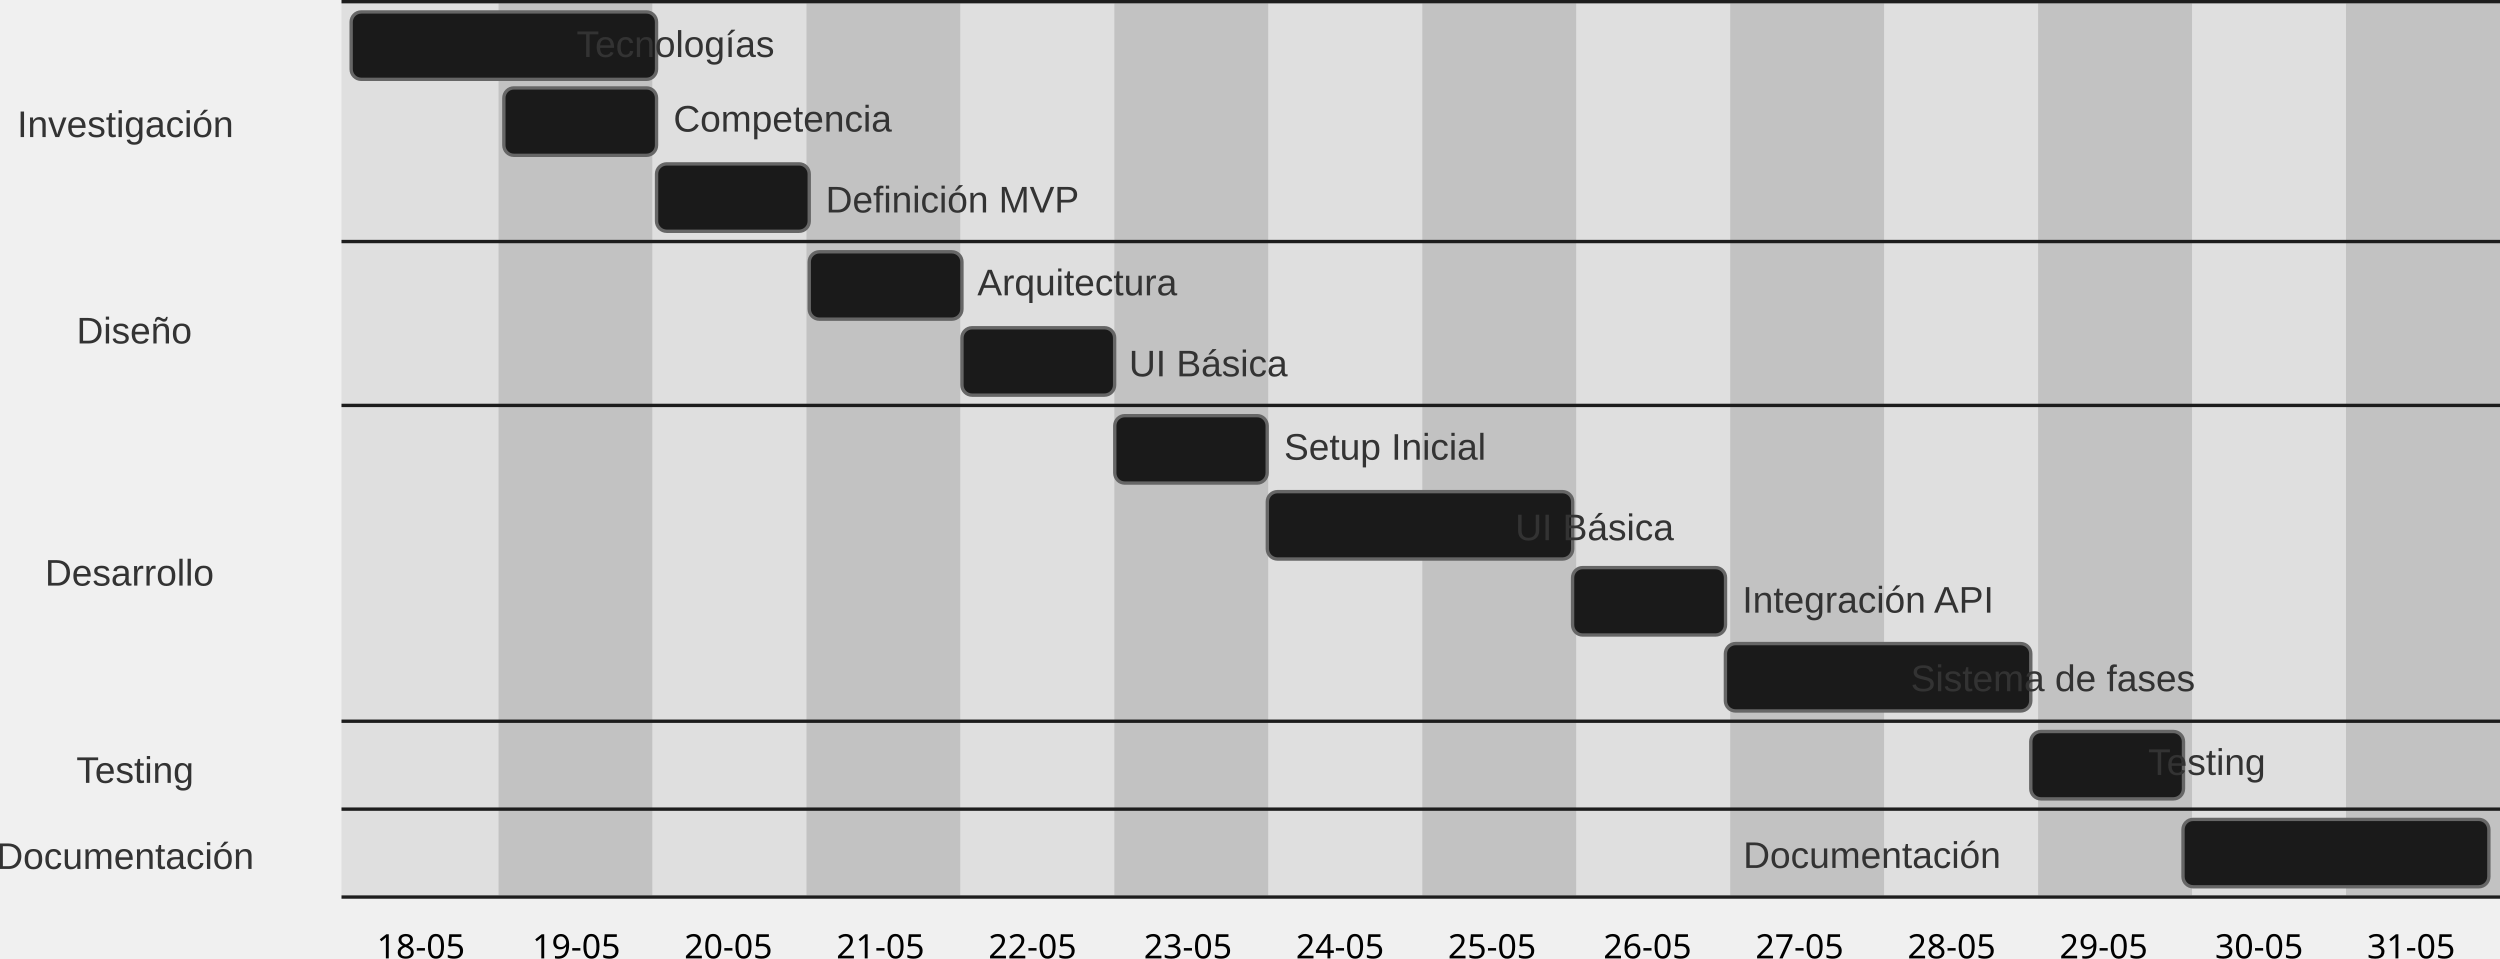
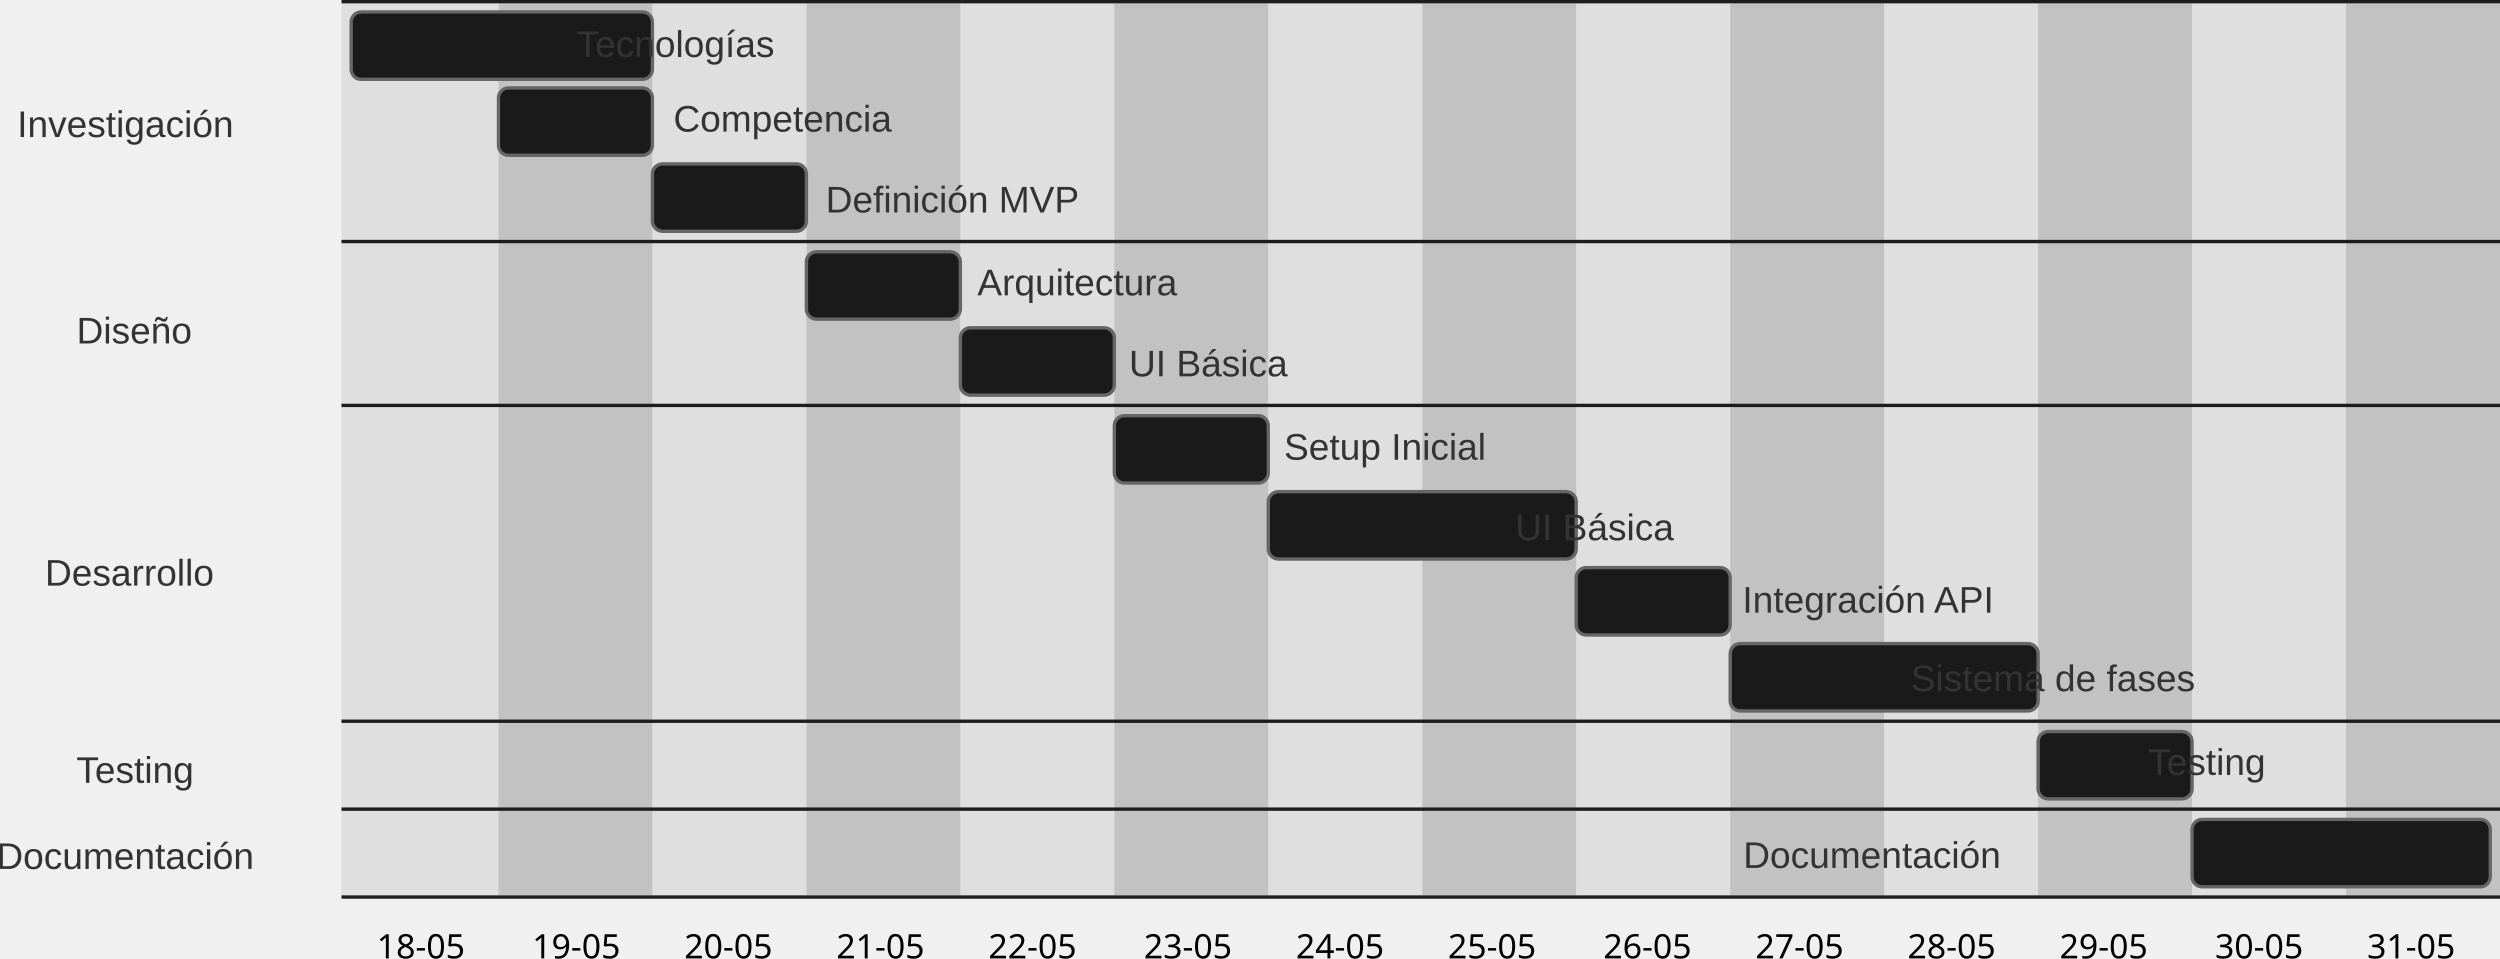
<svg xmlns="http://www.w3.org/2000/svg" aria-roledescription="gantt" role="graphics-document document" viewBox="0 0 739.854 283.793" width="739.854" id="my-svg" version="1.1" height="283.793">
  <defs id="defs33" />
  <style id="style1">#my-svg{font-family:arial,sans-serif;font-size:14px;fill:#000000;}@keyframes edge-animation-frame{from{stroke-dashoffset:0;}}@keyframes dash{to{stroke-dashoffset:0;}}#my-svg .edge-animation-slow{stroke-dasharray:9,5!important;stroke-dashoffset:900;animation:dash 50s linear infinite;stroke-linecap:round;}#my-svg .edge-animation-fast{stroke-dasharray:9,5!important;stroke-dashoffset:900;animation:dash 20s linear infinite;stroke-linecap:round;}#my-svg .error-icon{fill:#552222;}#my-svg .error-text{fill:#552222;stroke:#552222;}#my-svg .edge-thickness-normal{stroke-width:1px;}#my-svg .edge-thickness-thick{stroke-width:3.5px;}#my-svg .edge-pattern-solid{stroke-dasharray:0;}#my-svg .edge-thickness-invisible{stroke-width:0;fill:none;}#my-svg .edge-pattern-dashed{stroke-dasharray:3;}#my-svg .edge-pattern-dotted{stroke-dasharray:2;}#my-svg .marker{fill:#666;stroke:#666;}#my-svg .marker.cross{stroke:#666;}#my-svg svg{font-family:arial,sans-serif;font-size:14px;}#my-svg p{margin:0;}#my-svg .mermaid-main-font{font-family:arial,sans-serif;}#my-svg .exclude-range{fill:#eeeeee;}#my-svg .section{stroke:none;opacity:0.2;}#my-svg .section0{fill:hsl(0, 0%, 73.922%);}#my-svg .section2{fill:hsl(0, 0%, 73.922%);}#my-svg .section1,#my-svg .section3{fill:white;opacity:0.2;}#my-svg .sectionTitle0{fill:#333;}#my-svg .sectionTitle1{fill:#333;}#my-svg .sectionTitle2{fill:#333;}#my-svg .sectionTitle3{fill:#333;}#my-svg .sectionTitle{text-anchor:start;font-family:arial,sans-serif;}#my-svg .grid .tick{stroke:hsl(0, 0%, 90%);opacity:0.8;shape-rendering:crispEdges;}#my-svg .grid .tick text{font-family:arial,sans-serif;fill:#000000;}#my-svg .grid path{stroke-width:0;}#my-svg .today{fill:none;stroke:#d42;stroke-width:2px;}#my-svg .task{stroke-width:2;}#my-svg .taskText{text-anchor:middle;font-family:arial,sans-serif;}#my-svg .taskTextOutsideRight{fill:#333;text-anchor:start;font-family:arial,sans-serif;}#my-svg .taskTextOutsideLeft{fill:#333;text-anchor:end;}#my-svg .task.clickable{cursor:pointer;}#my-svg .taskText.clickable{cursor:pointer;fill:#003163!important;font-weight:bold;}#my-svg .taskTextOutsideLeft.clickable{cursor:pointer;fill:#003163!important;font-weight:bold;}#my-svg .taskTextOutsideRight.clickable{cursor:pointer;fill:#003163!important;font-weight:bold;}#my-svg .taskText0,#my-svg .taskText1,#my-svg .taskText2,#my-svg .taskText3{fill:white;}#my-svg .task0,#my-svg .task1,#my-svg .task2,#my-svg .task3{fill:#707070;stroke:hsl(0, 0%, 33.922%);}#my-svg .taskTextOutside0,#my-svg .taskTextOutside2{fill:#333;}#my-svg .taskTextOutside1,#my-svg .taskTextOutside3{fill:#333;}#my-svg .active0,#my-svg .active1,#my-svg .active2,#my-svg .active3{fill:#eee;stroke:hsl(0, 0%, 33.922%);}#my-svg .activeText0,#my-svg .activeText1,#my-svg .activeText2,#my-svg .activeText3{fill:#333!important;}#my-svg .done0,#my-svg .done1,#my-svg .done2,#my-svg .done3{stroke:#666;fill:#bbb;stroke-width:2;}#my-svg .doneText0,#my-svg .doneText1,#my-svg .doneText2,#my-svg .doneText3{fill:#333!important;}#my-svg .crit0,#my-svg .crit1,#my-svg .crit2,#my-svg .crit3{stroke:hsl(10.909, 73.333%, 40%);fill:#d42;stroke-width:2;}#my-svg .activeCrit0,#my-svg .activeCrit1,#my-svg .activeCrit2,#my-svg .activeCrit3{stroke:hsl(10.909, 73.333%, 40%);fill:#eee;stroke-width:2;}#my-svg .doneCrit0,#my-svg .doneCrit1,#my-svg .doneCrit2,#my-svg .doneCrit3{stroke:hsl(10.909, 73.333%, 40%);fill:#bbb;stroke-width:2;cursor:pointer;shape-rendering:crispEdges;}#my-svg .milestone{transform:rotate(45deg) scale(0.8,0.8);}#my-svg .milestoneText{font-style:italic;}#my-svg .doneCritText0,#my-svg .doneCritText1,#my-svg .doneCritText2,#my-svg .doneCritText3{fill:#333!important;}#my-svg .activeCritText0,#my-svg .activeCritText1,#my-svg .activeCritText2,#my-svg .activeCritText3{fill:#333!important;}#my-svg .titleText{text-anchor:middle;font-size:18px;fill:#333;font-family:arial,sans-serif;}#my-svg .node .neo-node{stroke:#999;}#my-svg [data-look="neo"].node rect,#my-svg [data-look="neo"].cluster rect,#my-svg [data-look="neo"].node polygon{stroke:url(#my-svg-gradient);filter:drop-shadow( 1px 2px 2px rgba(185,185,185,1));}#my-svg [data-look="neo"].node path{stroke:url(#my-svg-gradient);stroke-width:1;}#my-svg [data-look="neo"].node .outer-path{filter:drop-shadow( 1px 2px 2px rgba(185,185,185,1));}#my-svg [data-look="neo"].node .neo-line path{stroke:#999;filter:none;}#my-svg [data-look="neo"].node circle{stroke:url(#my-svg-gradient);filter:drop-shadow( 1px 2px 2px rgba(185,185,185,1));}#my-svg [data-look="neo"].node circle .state-start{fill:#000000;}#my-svg [data-look="neo"].statediagram-cluster rect{fill:#eee;stroke:url(#my-svg-gradient);stroke-width:1;}#my-svg [data-look="neo"].icon-shape .icon{fill:url(#my-svg-gradient);filter:drop-shadow( 1px 2px 2px rgba(185,185,185,1));}#my-svg [data-look="neo"].icon-shape .icon-neo path{stroke:url(#my-svg-gradient);filter:drop-shadow( 1px 2px 2px rgba(185,185,185,1));}#my-svg :root{--mermaid-font-family:"trebuchet ms",verdana,arial,sans-serif;}</style>
-   <g id="g3" transform="matrix(1.008315,0,0,1,-58.52275,-36.94565)">
-     <rect style="fill:#4d4d4d;fill-opacity:0.279;stroke-width:0.976" id="rect42" width="45.189" height="263.976" x="204.341" y="37.943" />
-     <rect style="fill:#b3b3b3;fill-opacity:0.279;stroke-width:0.976" id="rect43" width="45.189" height="263.976" x="249.529" y="37.943" />
-     <rect style="fill:#4d4d4d;fill-opacity:0.279;stroke-width:0.976" id="rect44" width="45.189" height="263.976" x="294.718" y="37.943" />
-     <rect style="fill:#b3b3b3;fill-opacity:0.279;stroke-width:0.976" id="rect45" width="45.189" height="263.976" x="339.907" y="37.943" />
-     <rect style="fill:#4d4d4d;fill-opacity:0.279;stroke-width:0.976" id="rect46" width="45.189" height="263.976" x="385.095" y="37.943" />
-     <rect style="fill:#b3b3b3;fill-opacity:0.279;stroke-width:0.976" id="rect47" width="45.189" height="263.976" x="430.284" y="37.943" />
-     <rect style="fill:#4d4d4d;fill-opacity:0.279;stroke-width:0.976" id="rect48" width="45.189" height="263.976" x="475.473" y="37.943" />
-     <rect style="fill:#b3b3b3;fill-opacity:0.279;stroke-width:0.976" id="rect49" width="45.189" height="263.976" x="520.661" y="37.943" />
-     <rect style="fill:#4d4d4d;fill-opacity:0.279;stroke-width:0.976" id="rect50" width="45.189" height="263.976" x="565.85" y="37.943" />
-     <rect style="fill:#b3b3b3;fill-opacity:0.279;stroke-width:0.976" id="rect51" width="45.189" height="263.976" x="611.038" y="37.943" />
-     <rect style="fill:#4d4d4d;fill-opacity:0.279;stroke-width:0.976" id="rect52" width="45.189" height="263.976" x="656.227" y="37.943" />
-     <rect style="fill:#b3b3b3;fill-opacity:0.279;stroke-width:0.976" id="rect53" width="45.189" height="263.976" x="701.416" y="37.943" />
-     <rect style="fill:#4d4d4d;fill-opacity:0.279;stroke-width:0.976" id="rect54" width="45.189" height="263.976" x="746.604" y="37.943" />
-     <rect style="fill:#b3b3b3;fill-opacity:0.279;stroke-width:0.985" id="rect56" width="46.07" height="263.976" x="158.27" y="37.943" />
-     <rect style="fill:#1a1a1a;fill-opacity:0.983;stroke-width:0.099" id="rect35" width="633.522" height="0.997" x="158.27" y="107.927" />
-     <rect style="fill:#1a1a1a;fill-opacity:0.983;stroke-width:0.099" id="rect36" width="633.522" height="0.997" x="158.27" y="156.425" />
-     <rect style="fill:#1a1a1a;fill-opacity:0.983;stroke-width:0.099" id="rect37" width="633.522" height="0.997" x="158.27" y="249.888" />
-     <rect style="fill:#1a1a1a;fill-opacity:0.983;stroke-width:0.099" id="rect38" width="633.522" height="0.997" x="158.27" y="275.904" />
-     <rect style="fill:#1a1a1a;fill-opacity:0.983;stroke-width:0.099" id="rect39" width="633.522" height="0.997" x="158.27" y="301.919" />
-     <rect style="fill:#1a1a1a;fill-opacity:0.983;stroke-width:0.099" id="rect57" width="633.522" height="0.997" x="158.27" y="36.946" />
-   </g>
-   <g id="g1" transform="translate(-10.80087,-36.94565)" />
+   <rect style="fill:#4d4d4d;fill-opacity:0.279;stroke-width:0.98" id="rect42" width="45.564" height="263.976" x="147.517" y="0.997" />
+   <rect style="fill:#b3b3b3;fill-opacity:0.279;stroke-width:0.98" id="rect43" width="45.564" height="263.976" x="193.081" y="0.997" />
+   <rect style="fill:#4d4d4d;fill-opacity:0.279;stroke-width:0.98" id="rect44" width="45.564" height="263.976" x="238.646" y="0.997" />
+   <rect style="fill:#b3b3b3;fill-opacity:0.279;stroke-width:0.98" id="rect45" width="45.564" height="263.976" x="284.21" y="0.997" />
+   <rect style="fill:#4d4d4d;fill-opacity:0.279;stroke-width:0.98" id="rect46" width="45.564" height="263.976" x="329.775" y="0.997" />
+   <rect style="fill:#b3b3b3;fill-opacity:0.279;stroke-width:0.98" id="rect47" width="45.564" height="263.976" x="375.339" y="0.997" />
+   <rect style="fill:#4d4d4d;fill-opacity:0.279;stroke-width:0.98" id="rect48" width="45.564" height="263.976" x="420.903" y="0.997" />
+   <rect style="fill:#b3b3b3;fill-opacity:0.279;stroke-width:0.98" id="rect49" width="45.564" height="263.976" x="466.468" y="0.997" />
+   <rect style="fill:#4d4d4d;fill-opacity:0.279;stroke-width:0.98" id="rect50" width="45.564" height="263.976" x="512.032" y="0.997" />
+   <rect style="fill:#b3b3b3;fill-opacity:0.279;stroke-width:0.98" id="rect51" width="45.564" height="263.976" x="557.597" y="0.997" />
+   <rect style="fill:#4d4d4d;fill-opacity:0.279;stroke-width:0.98" id="rect52" width="45.564" height="263.976" x="603.161" y="0.997" />
+   <rect style="fill:#b3b3b3;fill-opacity:0.279;stroke-width:0.98" id="rect53" width="45.564" height="263.976" x="648.725" y="0.997" />
+   <rect style="fill:#4d4d4d;fill-opacity:0.279;stroke-width:0.98" id="rect54" width="45.564" height="263.976" x="694.29" y="0.997" />
+   <rect style="fill:#b3b3b3;fill-opacity:0.279;stroke-width:0.989" id="rect56" width="46.453" height="263.976" x="101.064" y="0.997" />
+   <rect style="fill:#1a1a1a;fill-opacity:0.983;stroke-width:0.099" id="rect35" width="638.79" height="0.997" x="101.064" y="70.981" />
+   <rect style="fill:#1a1a1a;fill-opacity:0.983;stroke-width:0.099" id="rect36" width="638.79" height="0.997" x="101.064" y="119.479" />
+   <rect style="fill:#1a1a1a;fill-opacity:0.983;stroke-width:0.099" id="rect37" width="638.79" height="0.997" x="101.064" y="212.943" />
+   <rect style="fill:#1a1a1a;fill-opacity:0.983;stroke-width:0.099" id="rect38" width="638.79" height="0.997" x="101.064" y="238.958" />
+   <rect style="fill:#1a1a1a;fill-opacity:0.983;stroke-width:0.099" id="rect39" width="638.79" height="0.997" x="101.064" y="264.973" />
+   <rect style="fill:#1a1a1a;fill-opacity:0.983;stroke-width:0.099" id="rect57" width="638.79" height="0.997" x="101.064" y="1.9335937e-07" />
  <text style="font-family:sans-serif;text-anchor:middle" font-size="10px" stroke="none" y="283.627" fill="#000000" id="text2" x="124.556">18-05</text>
  <text style="font-family:sans-serif;text-anchor:middle" font-size="10px" stroke="none" y="283.627" fill="#000000" id="text3" x="170.556">19-05</text>
  <text style="font-family:sans-serif;text-anchor:middle" font-size="10px" stroke="none" y="283.627" fill="#000000" id="text4" x="215.556">20-05</text>
  <text style="font-family:sans-serif;text-anchor:middle" font-size="10px" stroke="none" y="283.627" fill="#000000" id="text5" x="260.556">21-05</text>
  <text style="font-family:sans-serif;text-anchor:middle" font-size="10px" stroke="none" y="283.627" fill="#000000" id="text6" x="305.556">22-05</text>
  <text style="font-family:sans-serif;text-anchor:middle" font-size="10px" stroke="none" y="283.627" fill="#000000" id="text7" x="351.556">23-05</text>
  <text style="font-family:sans-serif;text-anchor:middle" font-size="10px" stroke="none" y="283.627" fill="#000000" id="text8" x="396.556">24-05</text>
  <text style="font-family:sans-serif;text-anchor:middle" font-size="10px" stroke="none" y="283.627" fill="#000000" id="text9" x="441.556">25-05</text>
  <text style="font-family:sans-serif;text-anchor:middle" font-size="10px" stroke="none" y="283.627" fill="#000000" id="text10" x="487.556">26-05</text>
  <text style="font-family:sans-serif;text-anchor:middle" font-size="10px" stroke="none" y="283.627" fill="#000000" id="text11" x="532.556">27-05</text>
  <text style="font-family:sans-serif;text-anchor:middle" font-size="10px" stroke="none" y="283.627" fill="#000000" id="text12" x="577.556">28-05</text>
  <text style="font-family:sans-serif;text-anchor:middle" font-size="10px" stroke="none" y="283.627" fill="#000000" id="text13" x="622.556">29-05</text>
  <text style="font-family:sans-serif;text-anchor:middle" font-size="10px" stroke="none" y="283.627" fill="#000000" id="text14" x="668.556">30-05</text>
  <text style="font-family:sans-serif;text-anchor:middle" font-size="10px" stroke="none" y="283.627" fill="#000000" id="text15" x="713.556">31-05</text>
-   <g id="g2" transform="translate(-55.23129,-36.94565)">
-     <rect class="task done3" transform-origin="595.5px 276px" height="19.947" width="45.189" y="253.421" x="656.227" ry="2.992" rx="3.013" id="test1" style="fill:#1a1a1a;stroke-width:1.001" />
-     <rect class="task done0" transform-origin="663.5px 300px" height="19.947" width="90.519" y="279.436" x="701.274" ry="2.992" rx="2.984" id="doc1" style="fill:#1a1a1a;stroke-width:0.996" />
-     <rect class="task done0" transform-origin="120.5px 60px" height="19.947" width="90.377" y="40.478" x="159.152" ry="2.992" rx="2.979" id="inv1" style="fill:#1a1a1a;stroke-width:0.995" />
-     <rect class="task done0" transform-origin="143px 84px" height="19.947" width="45.189" y="62.961" x="204.341" ry="2.992" rx="2.947" id="inv2" style="fill:#1a1a1a;stroke-width:0.99" />
-     <rect class="task done0" transform-origin="188.5px 108px" height="19.947" width="45.189" y="85.444" x="249.529" ry="2.992" rx="3.013" id="inv3" style="fill:#1a1a1a;stroke-width:1.001" />
-     <text class="taskText taskText0  doneText0 width-59.2060546875" y="53.808" x="255.14" font-size="10.971px" id="inv1-text" style="stroke-width:0.997">Tecnologías</text>
-     <text class="taskTextOutsideRight taskTextOutside0  doneText0 width-64.828125" y="75.892" x="254.523" font-size="10.971px" id="inv2-text" style="stroke-width:0.997">Competencia</text>
-     <text class="taskTextOutsideRight taskTextOutside0  doneText0 width-75.203125" y="99.824" x="299.59" font-size="10.971px" id="inv3-text" style="stroke-width:0.997">Definición MVP</text>
-     <rect class="task done1" transform-origin="233.5px 132px" height="19.947" width="45.189" y="111.459" x="294.718" ry="2.992" rx="3.013" id="des1" style="fill:#1a1a1a;stroke-width:1.001" />
-     <rect class="task done1" transform-origin="278.5px 156px" height="19.947" width="45.189" y="133.942" x="339.907" ry="2.992" rx="3.013" id="des2" style="fill:#1a1a1a;stroke-width:1.001" />
-     <text class="taskTextOutsideRight taskTextOutside1  doneText1 width-60.3125" y="124.344" x="344.471" font-size="10.971px" id="des1-text" style="stroke-width:0.997">Arquitectura</text>
-     <text class="taskTextOutsideRight taskTextOutside1  doneText1 width-47.078125" y="148.322" x="389.353" font-size="10.971px" id="des2-text" style="stroke-width:0.997">UI Básica</text>
-     <rect class="task done2" transform-origin="324px 180px" height="19.947" width="45.112" y="159.957" x="385.134" ry="2.992" rx="2.942" id="dev1" style="fill:#1a1a1a;stroke-width:0.989" />
-     <rect class="task done2" transform-origin="392px 204px" height="19.947" width="90.377" y="182.44" x="430.284" ry="2.992" rx="3.013" id="dev3" style="fill:#1a1a1a;stroke-width:1.001" />
-     <rect class="task done2" transform-origin="460px 228px" height="19.947" width="45.265" y="204.923" x="520.623" ry="2.992" rx="2.952" id="dev2" style="fill:#1a1a1a;stroke-width:0.991" />
-     <rect class="task done2" transform-origin="528px 252px" height="19.947" width="90.377" y="227.406" x="565.85" ry="2.992" rx="3.013" id="dev4" style="fill:#1a1a1a;stroke-width:1.001" />
-     <text class="taskTextOutsideRight taskTextOutside2  doneText2 width-59.9375" y="172.995" x="435.232" font-size="10.971px" id="dev1-text" style="stroke-width:0.997">Setup Inicial</text>
-     <text class="taskText taskText2  doneText2 width-47.078125" y="196.82" x="527.136" font-size="10.971px" id="dev3-text" style="stroke-width:0.997">UI Básica</text>
-     <text class="taskTextOutsideRight taskTextOutside2  doneText2 width-74.609375" y="218.253" x="570.875" font-size="10.971px" id="dev2-text" style="stroke-width:0.997">Integración API</text>
-     <text class="taskText taskText2  doneText2 width-84.87451171875" y="241.491" x="662.778" font-size="10.971px" id="dev4-text" style="stroke-width:0.997">Sistema de fases</text>
-     <text class="taskText taskText3  doneText3 width-34.859375" y="266.277" x="708.33" font-size="10.971px" id="test1-text" style="stroke-width:0.997">Testing</text>
-     <text class="taskText taskText0  doneText0 width-76.4375" y="293.816" x="609.241" font-size="10.971px" id="doc1-text" style="stroke-width:0.997">Documentación</text>
-   </g>
+   <rect class="task done3" transform-origin="595.5px 276px" height="19.947" width="45.564" y="216.475" x="603.161" ry="2.992" rx="3.038" id="test1" style="fill:#1a1a1a;stroke-width:1.005" />
+   <rect class="task done0" transform-origin="663.5px 300px" height="19.947" width="88.25" y="242.491" x="648.725" ry="2.992" rx="2.909" id="doc1" style="fill:#1a1a1a;stroke-width:0.983" />
+   <rect class="task done0" transform-origin="120.5px 60px" height="19.947" width="89.161" y="3.533" x="103.921" ry="2.992" rx="2.939" id="inv1" style="fill:#1a1a1a;stroke-width:0.989" />
+   <rect class="task done0" transform-origin="143px 84px" height="19.947" width="45.564" y="26.015" x="147.517" ry="2.992" rx="2.972" id="inv2" style="fill:#1a1a1a;stroke-width:0.994" />
+   <rect class="task done0" transform-origin="188.5px 108px" height="19.947" width="45.564" y="48.498" x="193.081" ry="2.992" rx="3.038" id="inv3" style="fill:#1a1a1a;stroke-width:1.005" />
+   <text class="taskText taskText0  doneText0 width-59.2060546875" y="16.863" x="199.908" font-size="10.971px" id="inv1-text" style="stroke-width:0.997">Tecnologías</text>
+   <text class="taskTextOutsideRight taskTextOutside0  doneText0 width-64.828125" y="38.946" x="199.292" font-size="10.971px" id="inv2-text" style="stroke-width:0.997">Competencia</text>
+   <text class="taskTextOutsideRight taskTextOutside0  doneText0 width-75.203125" y="62.878" x="244.358" font-size="10.971px" id="inv3-text" style="stroke-width:0.997">Definición MVP</text>
+   <rect class="task done1" transform-origin="233.5px 132px" height="19.947" width="45.564" y="74.514" x="238.646" ry="2.992" rx="3.038" id="des1" style="fill:#1a1a1a;stroke-width:1.005" />
+   <rect class="task done1" transform-origin="278.5px 156px" height="19.947" width="45.564" y="96.996" x="284.21" ry="2.992" rx="3.038" id="des2" style="fill:#1a1a1a;stroke-width:1.005" />
+   <text class="taskTextOutsideRight taskTextOutside1  doneText1 width-60.3125" y="87.399" x="289.24" font-size="10.971px" id="des1-text" style="stroke-width:0.997">Arquitectura</text>
+   <text class="taskTextOutsideRight taskTextOutside1  doneText1 width-47.078125" y="111.376" x="334.122" font-size="10.971px" id="des2-text" style="stroke-width:0.997">UI Básica</text>
+   <rect class="task done2" transform-origin="324px 180px" height="19.947" width="45.564" y="123.012" x="329.775" ry="2.992" rx="2.972" id="dev1" style="fill:#1a1a1a;stroke-width:0.994" />
+   <rect class="task done2" transform-origin="392px 204px" height="19.947" width="91.129" y="145.494" x="375.339" ry="2.992" rx="3.038" id="dev3" style="fill:#1a1a1a;stroke-width:1.005" />
+   <rect class="task done2" transform-origin="460px 228px" height="19.947" width="45.564" y="167.977" x="466.468" ry="2.992" rx="2.972" id="dev2" style="fill:#1a1a1a;stroke-width:0.994" />
+   <rect class="task done2" transform-origin="528px 252px" height="19.947" width="91.129" y="190.46" x="512.032" ry="2.992" rx="3.038" id="dev4" style="fill:#1a1a1a;stroke-width:1.005" />
+   <text class="taskTextOutsideRight taskTextOutside2  doneText2 width-59.9375" y="136.05" x="380.001" font-size="10.971px" id="dev1-text" style="stroke-width:0.997">Setup Inicial</text>
+   <text class="taskText taskText2  doneText2 width-47.078125" y="159.874" x="471.904" font-size="10.971px" id="dev3-text" style="stroke-width:0.997">UI Básica</text>
+   <text class="taskTextOutsideRight taskTextOutside2  doneText2 width-74.609375" y="181.307" x="515.644" font-size="10.971px" id="dev2-text" style="stroke-width:0.997">Integración API</text>
+   <text class="taskText taskText2  doneText2 width-84.87451171875" y="204.545" x="607.547" font-size="10.971px" id="dev4-text" style="stroke-width:0.997">Sistema de fases</text>
+   <text class="taskText taskText3  doneText3 width-34.859375" y="229.331" x="653.099" font-size="10.971px" id="test1-text" style="stroke-width:0.997">Testing</text>
+   <text class="taskText taskText0  doneText0 width-76.4375" y="256.871" x="554.009" font-size="10.971px" id="doc1-text" style="stroke-width:0.997">Documentación</text>
  <text class="sectionTitle sectionTitle0" font-size="10.971px" y="40.556" x="5.084" dy="0" id="text28" style="stroke-width:0.997">
    <tspan x="5.084" alignment-baseline="central" id="tspan28" style="stroke-width:0.997">Investigación</tspan>
  </text>
  <text class="sectionTitle sectionTitle1" font-size="10.971px" y="101.639" x="22.66" dy="0" id="text29" style="stroke-width:0.997">
    <tspan x="22.66" alignment-baseline="central" id="tspan29" style="stroke-width:0.997">Diseño</tspan>
  </text>
  <text class="sectionTitle sectionTitle2" font-size="10.971px" y="173.309" x="13.32" dy="0" id="text30" style="stroke-width:0.997">
    <tspan x="13.32" alignment-baseline="central" id="tspan30" style="stroke-width:0.997">Desarrollo</tspan>
  </text>
  <text class="sectionTitle sectionTitle3" font-size="10.971px" y="231.69" x="22.593" dy="0" id="text31" style="stroke-width:0.997">
    <tspan x="22.593" alignment-baseline="central" id="tspan31" style="stroke-width:0.997">Testing</tspan>
  </text>
  <text class="sectionTitle sectionTitle0" font-size="10.971px" y="257.16" x="-1.071" dy="0" id="text32" style="stroke-width:0.997">
    <tspan x="-1.071" alignment-baseline="central" id="tspan32" style="stroke-width:0.997">Documentación</tspan>
  </text>
</svg>
